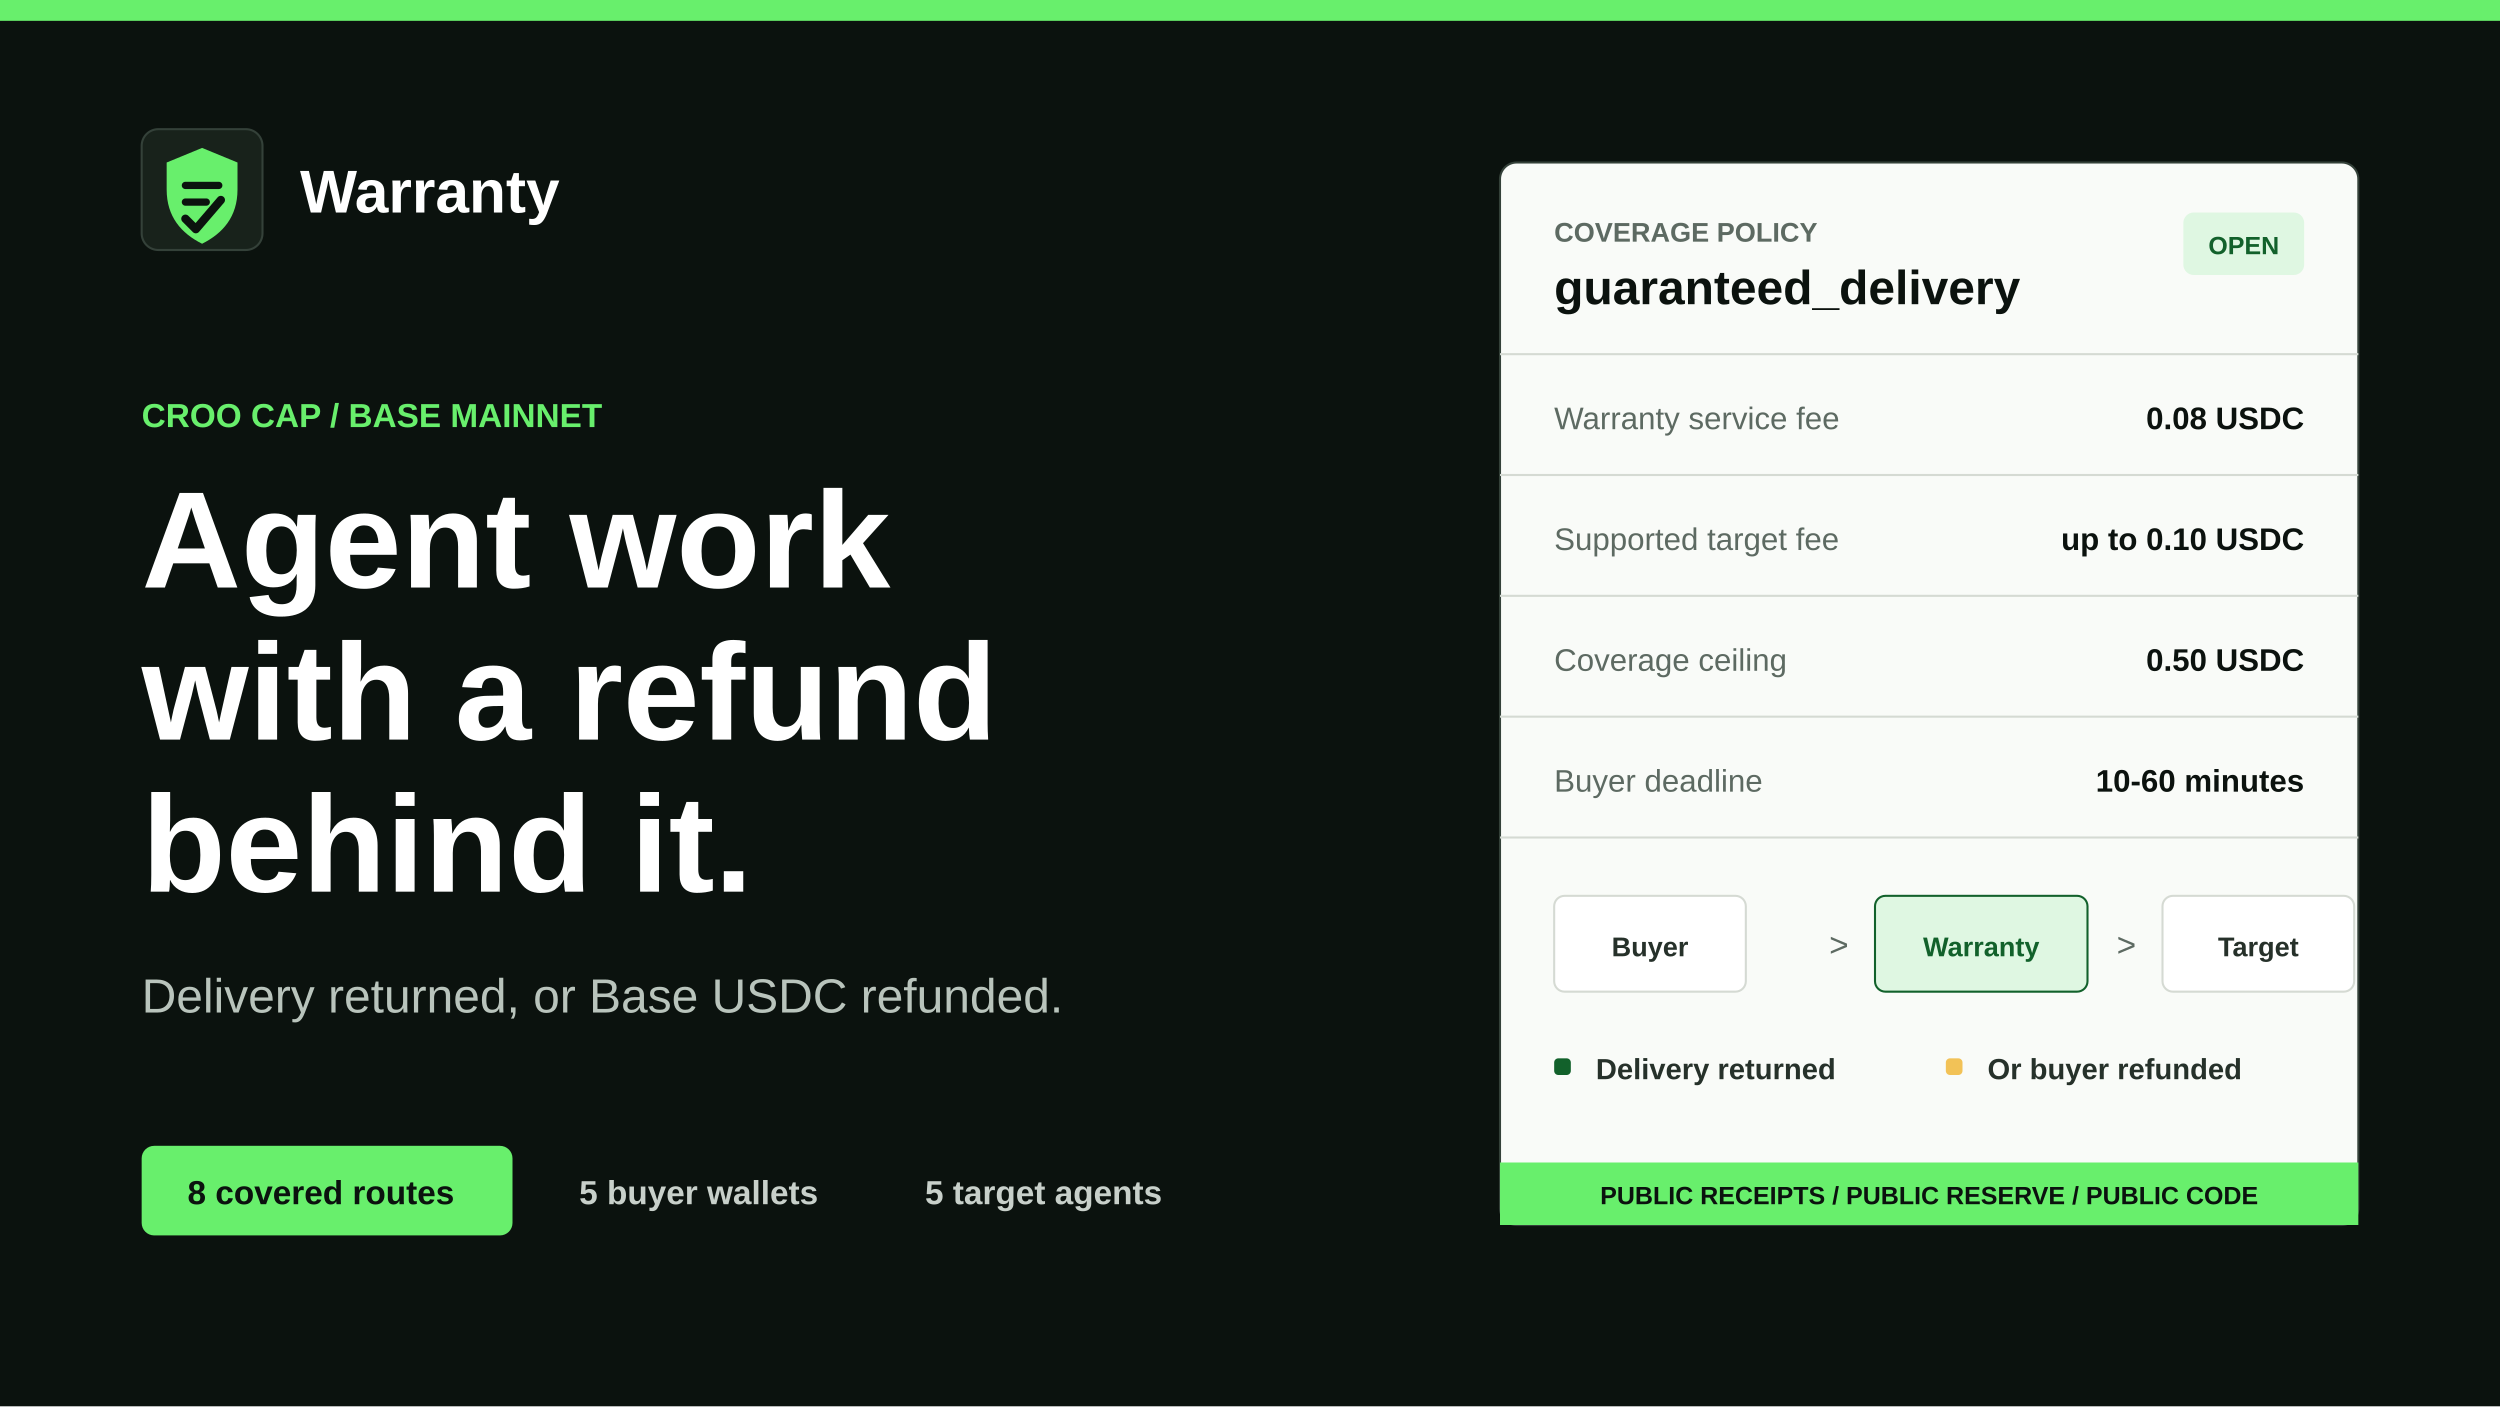
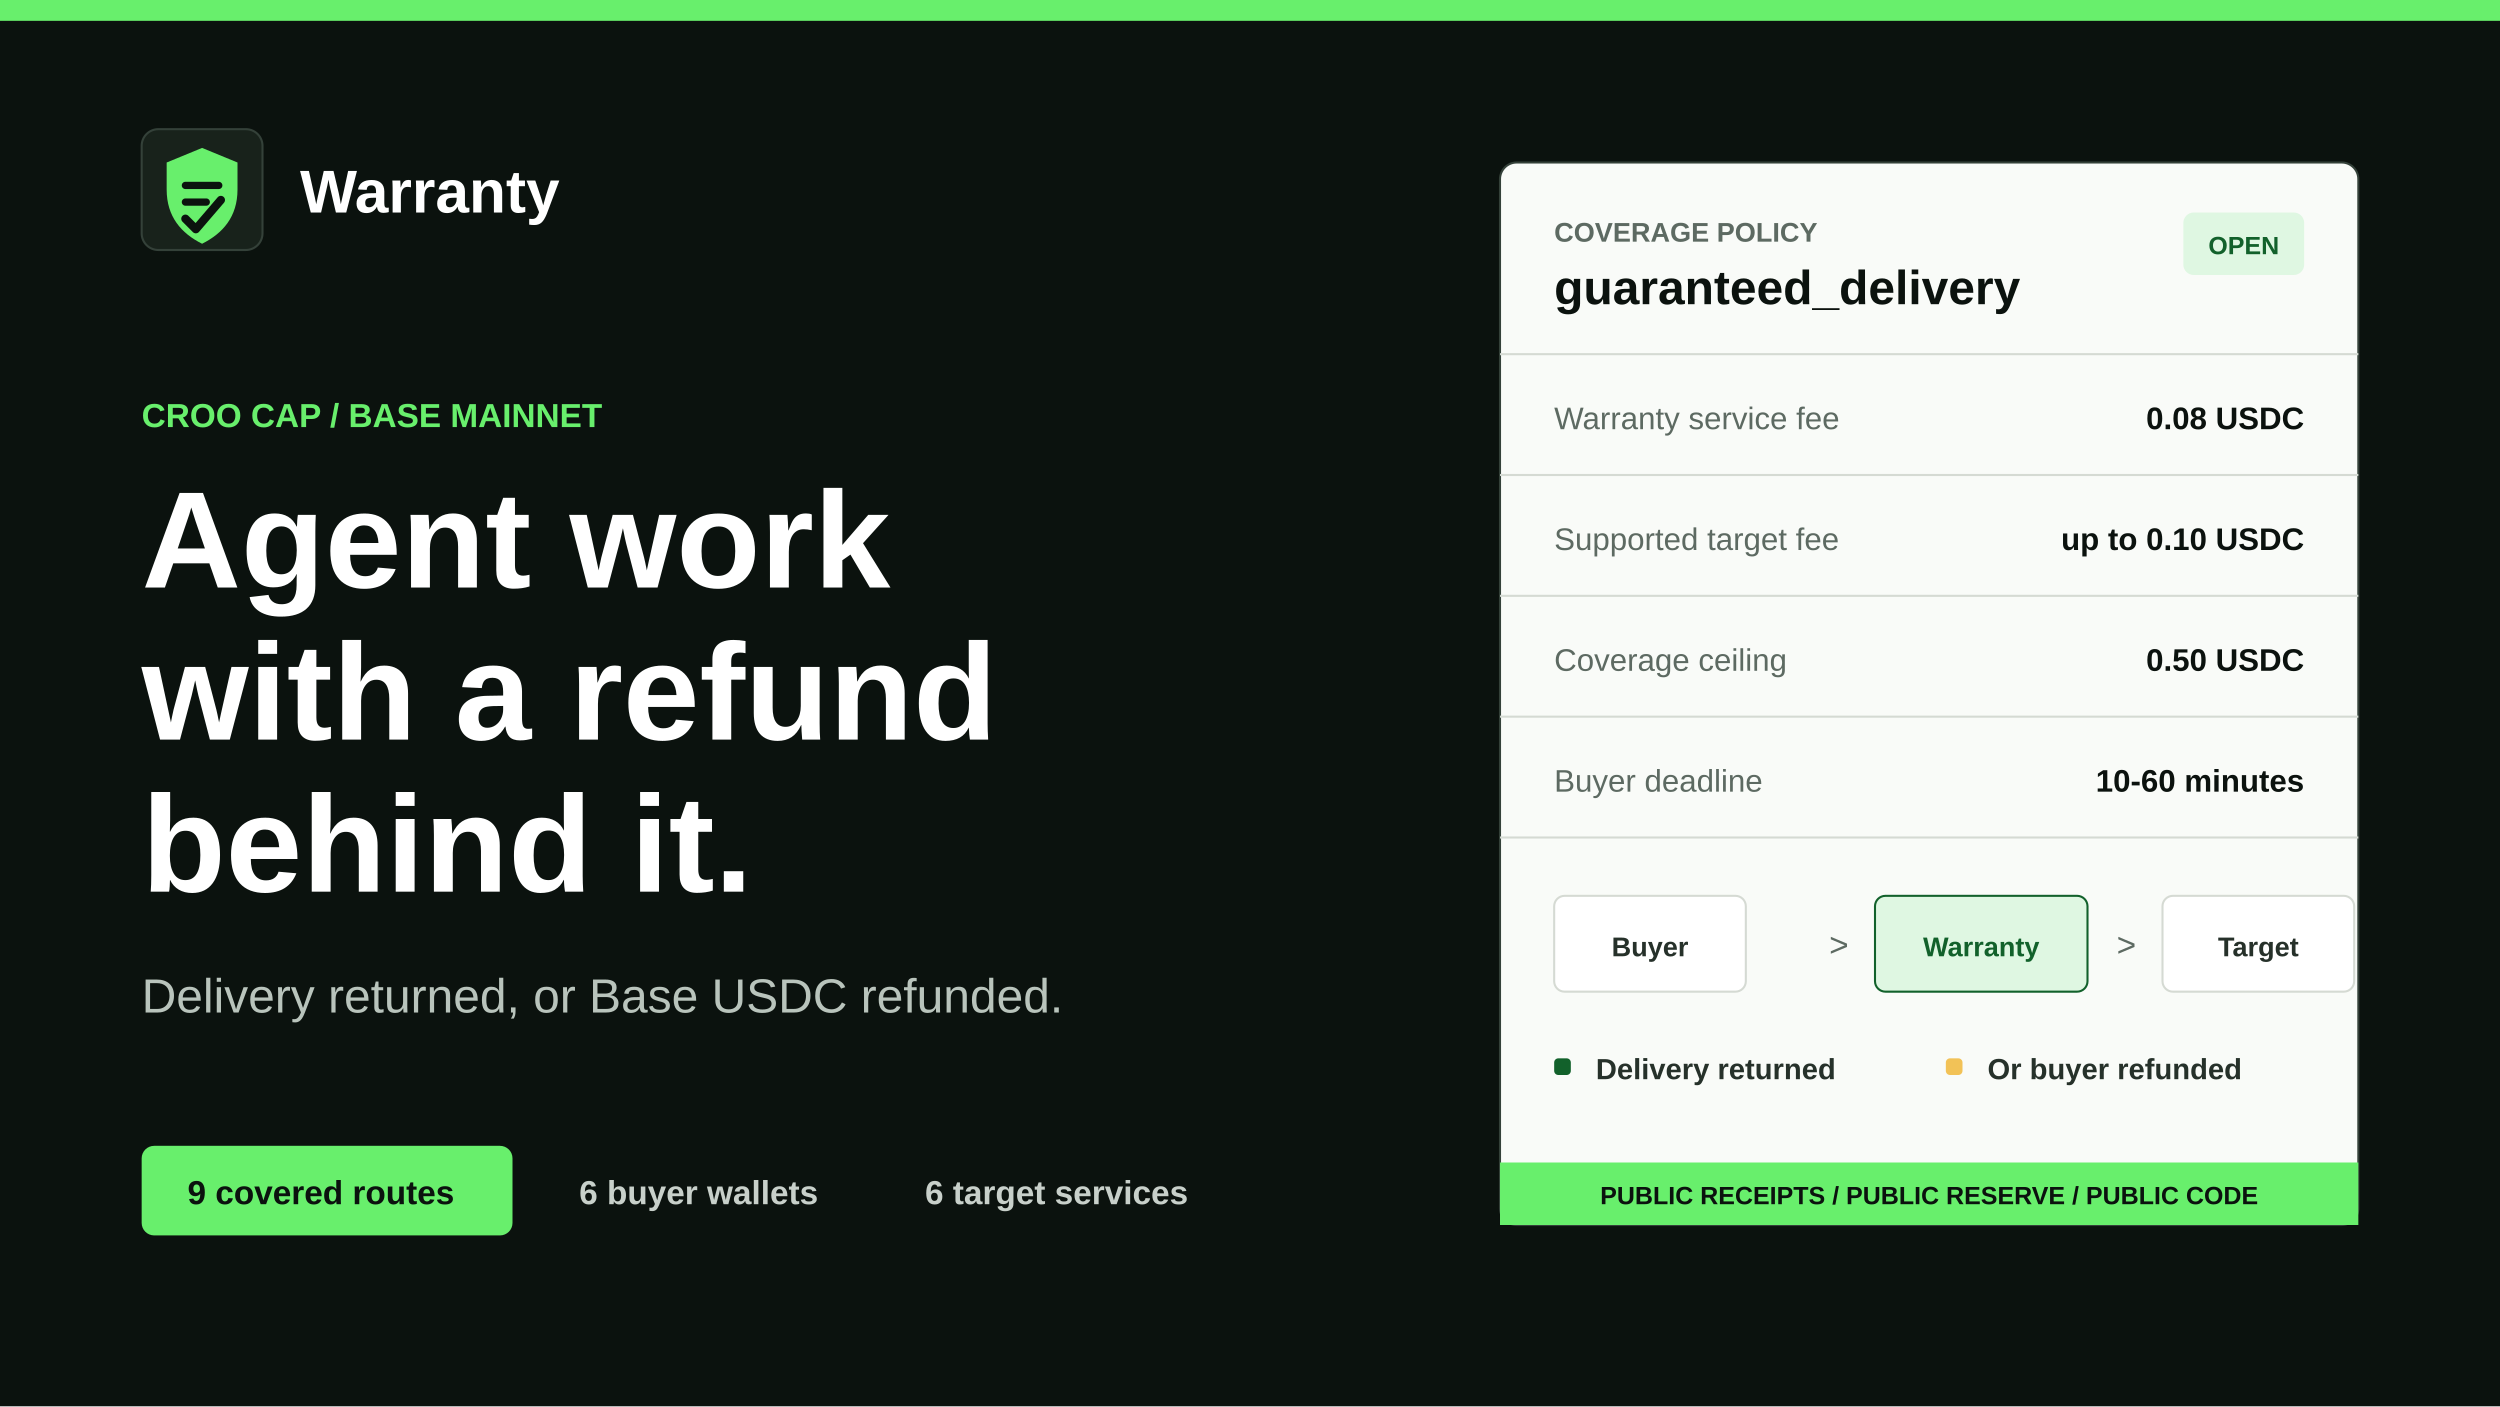
<svg xmlns="http://www.w3.org/2000/svg" width="1200" height="675" viewBox="0 0 1200 675">
  <rect width="1200" height="675" fill="#0b120e" />
  <rect width="1200" height="10" fill="#68ef6c" />
  <g transform="translate(68 62)">
    <rect width="58" height="58" rx="8" fill="#18221b" stroke="#344139" />
    <path d="M29 9 46 16v13c0 13-7 21-17 26-10-5-17-13-17-26V16l17-7Z" fill="#68ef6c" />
    <path d="M21 27h16M21 35h10" stroke="#0b120e" stroke-width="3.5" stroke-linecap="round" />
    <path d="m21 43 5 5 12-14" fill="none" stroke="#0b120e" stroke-width="4" stroke-linecap="round" stroke-linejoin="round" />
    <text x="76" y="40" fill="#ffffff" font-family="Arial, Helvetica, sans-serif" font-size="29" font-weight="700">Warranty</text>
  </g>
  <text x="68" y="205" fill="#68ef6c" font-family="Arial, Helvetica, sans-serif" font-size="16" font-weight="700">CROO CAP / BASE MAINNET</text>
  <text x="68" y="282" fill="#ffffff" font-family="Arial, Helvetica, sans-serif" font-size="66" font-weight="800">Agent work</text>
  <text x="68" y="355" fill="#ffffff" font-family="Arial, Helvetica, sans-serif" font-size="66" font-weight="800">with a refund</text>
  <text x="68" y="428" fill="#ffffff" font-family="Arial, Helvetica, sans-serif" font-size="66" font-weight="800">behind it.</text>
  <text x="68" y="486" fill="#b9c4bc" font-family="Arial, Helvetica, sans-serif" font-size="23">Delivery returned, or Base USDC refunded.</text>
  <g transform="translate(68 550)">
    <rect width="178" height="43" rx="6" fill="#68ef6c" />
-     <text x="22" y="28" fill="#0b120e" font-family="Arial, Helvetica, sans-serif" font-size="16" font-weight="700">8 covered routes</text>
-     <text x="210" y="28" fill="#c8d0ca" font-family="Arial, Helvetica, sans-serif" font-size="16" font-weight="700">5 buyer wallets</text>
-     <text x="376" y="28" fill="#c8d0ca" font-family="Arial, Helvetica, sans-serif" font-size="16" font-weight="700">5 target agents</text>
+     <text x="22" y="28" fill="#0b120e" font-family="Arial, Helvetica, sans-serif" font-size="16" font-weight="700">9 covered routes</text>
+     <text x="210" y="28" fill="#c8d0ca" font-family="Arial, Helvetica, sans-serif" font-size="16" font-weight="700">6 buyer wallets</text>
+     <text x="376" y="28" fill="#c8d0ca" font-family="Arial, Helvetica, sans-serif" font-size="16" font-weight="700">6 target services</text>
  </g>
  <g transform="translate(720 78)">
    <rect width="412" height="510" rx="8" fill="#f9fbf8" stroke="#344139" />
    <text x="26" y="38" fill="#5d6a62" font-family="Arial, Helvetica, sans-serif" font-size="13" font-weight="700">COVERAGE POLICY</text>
    <text x="26" y="68" fill="#0b120e" font-family="Arial, Helvetica, sans-serif" font-size="23" font-weight="700">guaranteed_delivery</text>
    <rect x="328" y="24" width="58" height="30" rx="5" fill="#dff7e2" />
    <text x="340" y="44" fill="#12612b" font-family="Arial, Helvetica, sans-serif" font-size="12" font-weight="700">OPEN</text>
    <line x1="0" y1="92" x2="412" y2="92" stroke="#d5dad3" />
    <text x="26" y="128" fill="#5d6a62" font-family="Arial, Helvetica, sans-serif" font-size="15">Warranty service fee</text>
    <text x="386" y="128" fill="#0b120e" font-family="Arial, Helvetica, sans-serif" font-size="15" font-weight="700" text-anchor="end">0.08 USDC</text>
    <line x1="0" y1="150" x2="412" y2="150" stroke="#d5dad3" />
    <text x="26" y="186" fill="#5d6a62" font-family="Arial, Helvetica, sans-serif" font-size="15">Supported target fee</text>
    <text x="386" y="186" fill="#0b120e" font-family="Arial, Helvetica, sans-serif" font-size="15" font-weight="700" text-anchor="end">up to 0.10 USDC</text>
    <line x1="0" y1="208" x2="412" y2="208" stroke="#d5dad3" />
    <text x="26" y="244" fill="#5d6a62" font-family="Arial, Helvetica, sans-serif" font-size="15">Coverage ceiling</text>
    <text x="386" y="244" fill="#0b120e" font-family="Arial, Helvetica, sans-serif" font-size="15" font-weight="700" text-anchor="end">0.50 USDC</text>
    <line x1="0" y1="266" x2="412" y2="266" stroke="#d5dad3" />
    <text x="26" y="302" fill="#5d6a62" font-family="Arial, Helvetica, sans-serif" font-size="15">Buyer deadline</text>
    <text x="386" y="302" fill="#0b120e" font-family="Arial, Helvetica, sans-serif" font-size="15" font-weight="700" text-anchor="end">10-60 minutes</text>
    <line x1="0" y1="324" x2="412" y2="324" stroke="#d5dad3" />
    <g transform="translate(26 352)">
      <rect width="92" height="46" rx="5" fill="#ffffff" stroke="#d5dad3" />
      <text x="46" y="29" fill="#26312a" font-family="Arial, Helvetica, sans-serif" font-size="13" font-weight="700" text-anchor="middle">Buyer</text>
      <text x="132" y="29" fill="#5d6a62" font-family="Arial, Helvetica, sans-serif" font-size="16">&gt;</text>
      <rect x="154" width="102" height="46" rx="5" fill="#dff7e2" stroke="#12612b" />
      <text x="205" y="29" fill="#12612b" font-family="Arial, Helvetica, sans-serif" font-size="13" font-weight="700" text-anchor="middle">Warranty</text>
      <text x="270" y="29" fill="#5d6a62" font-family="Arial, Helvetica, sans-serif" font-size="16">&gt;</text>
      <rect x="292" width="92" height="46" rx="5" fill="#ffffff" stroke="#d5dad3" />
      <text x="338" y="29" fill="#26312a" font-family="Arial, Helvetica, sans-serif" font-size="13" font-weight="700" text-anchor="middle">Target</text>
    </g>
    <rect x="26" y="430" width="8" height="8" rx="2" fill="#12612b" />
    <text x="46" y="440" fill="#26312a" font-family="Arial, Helvetica, sans-serif" font-size="14" font-weight="700">Delivery returned</text>
    <rect x="214" y="430" width="8" height="8" rx="2" fill="#f2c257" />
    <text x="234" y="440" fill="#26312a" font-family="Arial, Helvetica, sans-serif" font-size="14" font-weight="700">Or buyer refunded</text>
    <rect x="0" y="480" width="412" height="30" fill="#68ef6c" />
    <text x="206" y="500" fill="#0b120e" font-family="Arial, Helvetica, sans-serif" font-size="12" font-weight="700" text-anchor="middle">PUBLIC RECEIPTS / PUBLIC RESERVE / PUBLIC CODE</text>
  </g>
</svg>
